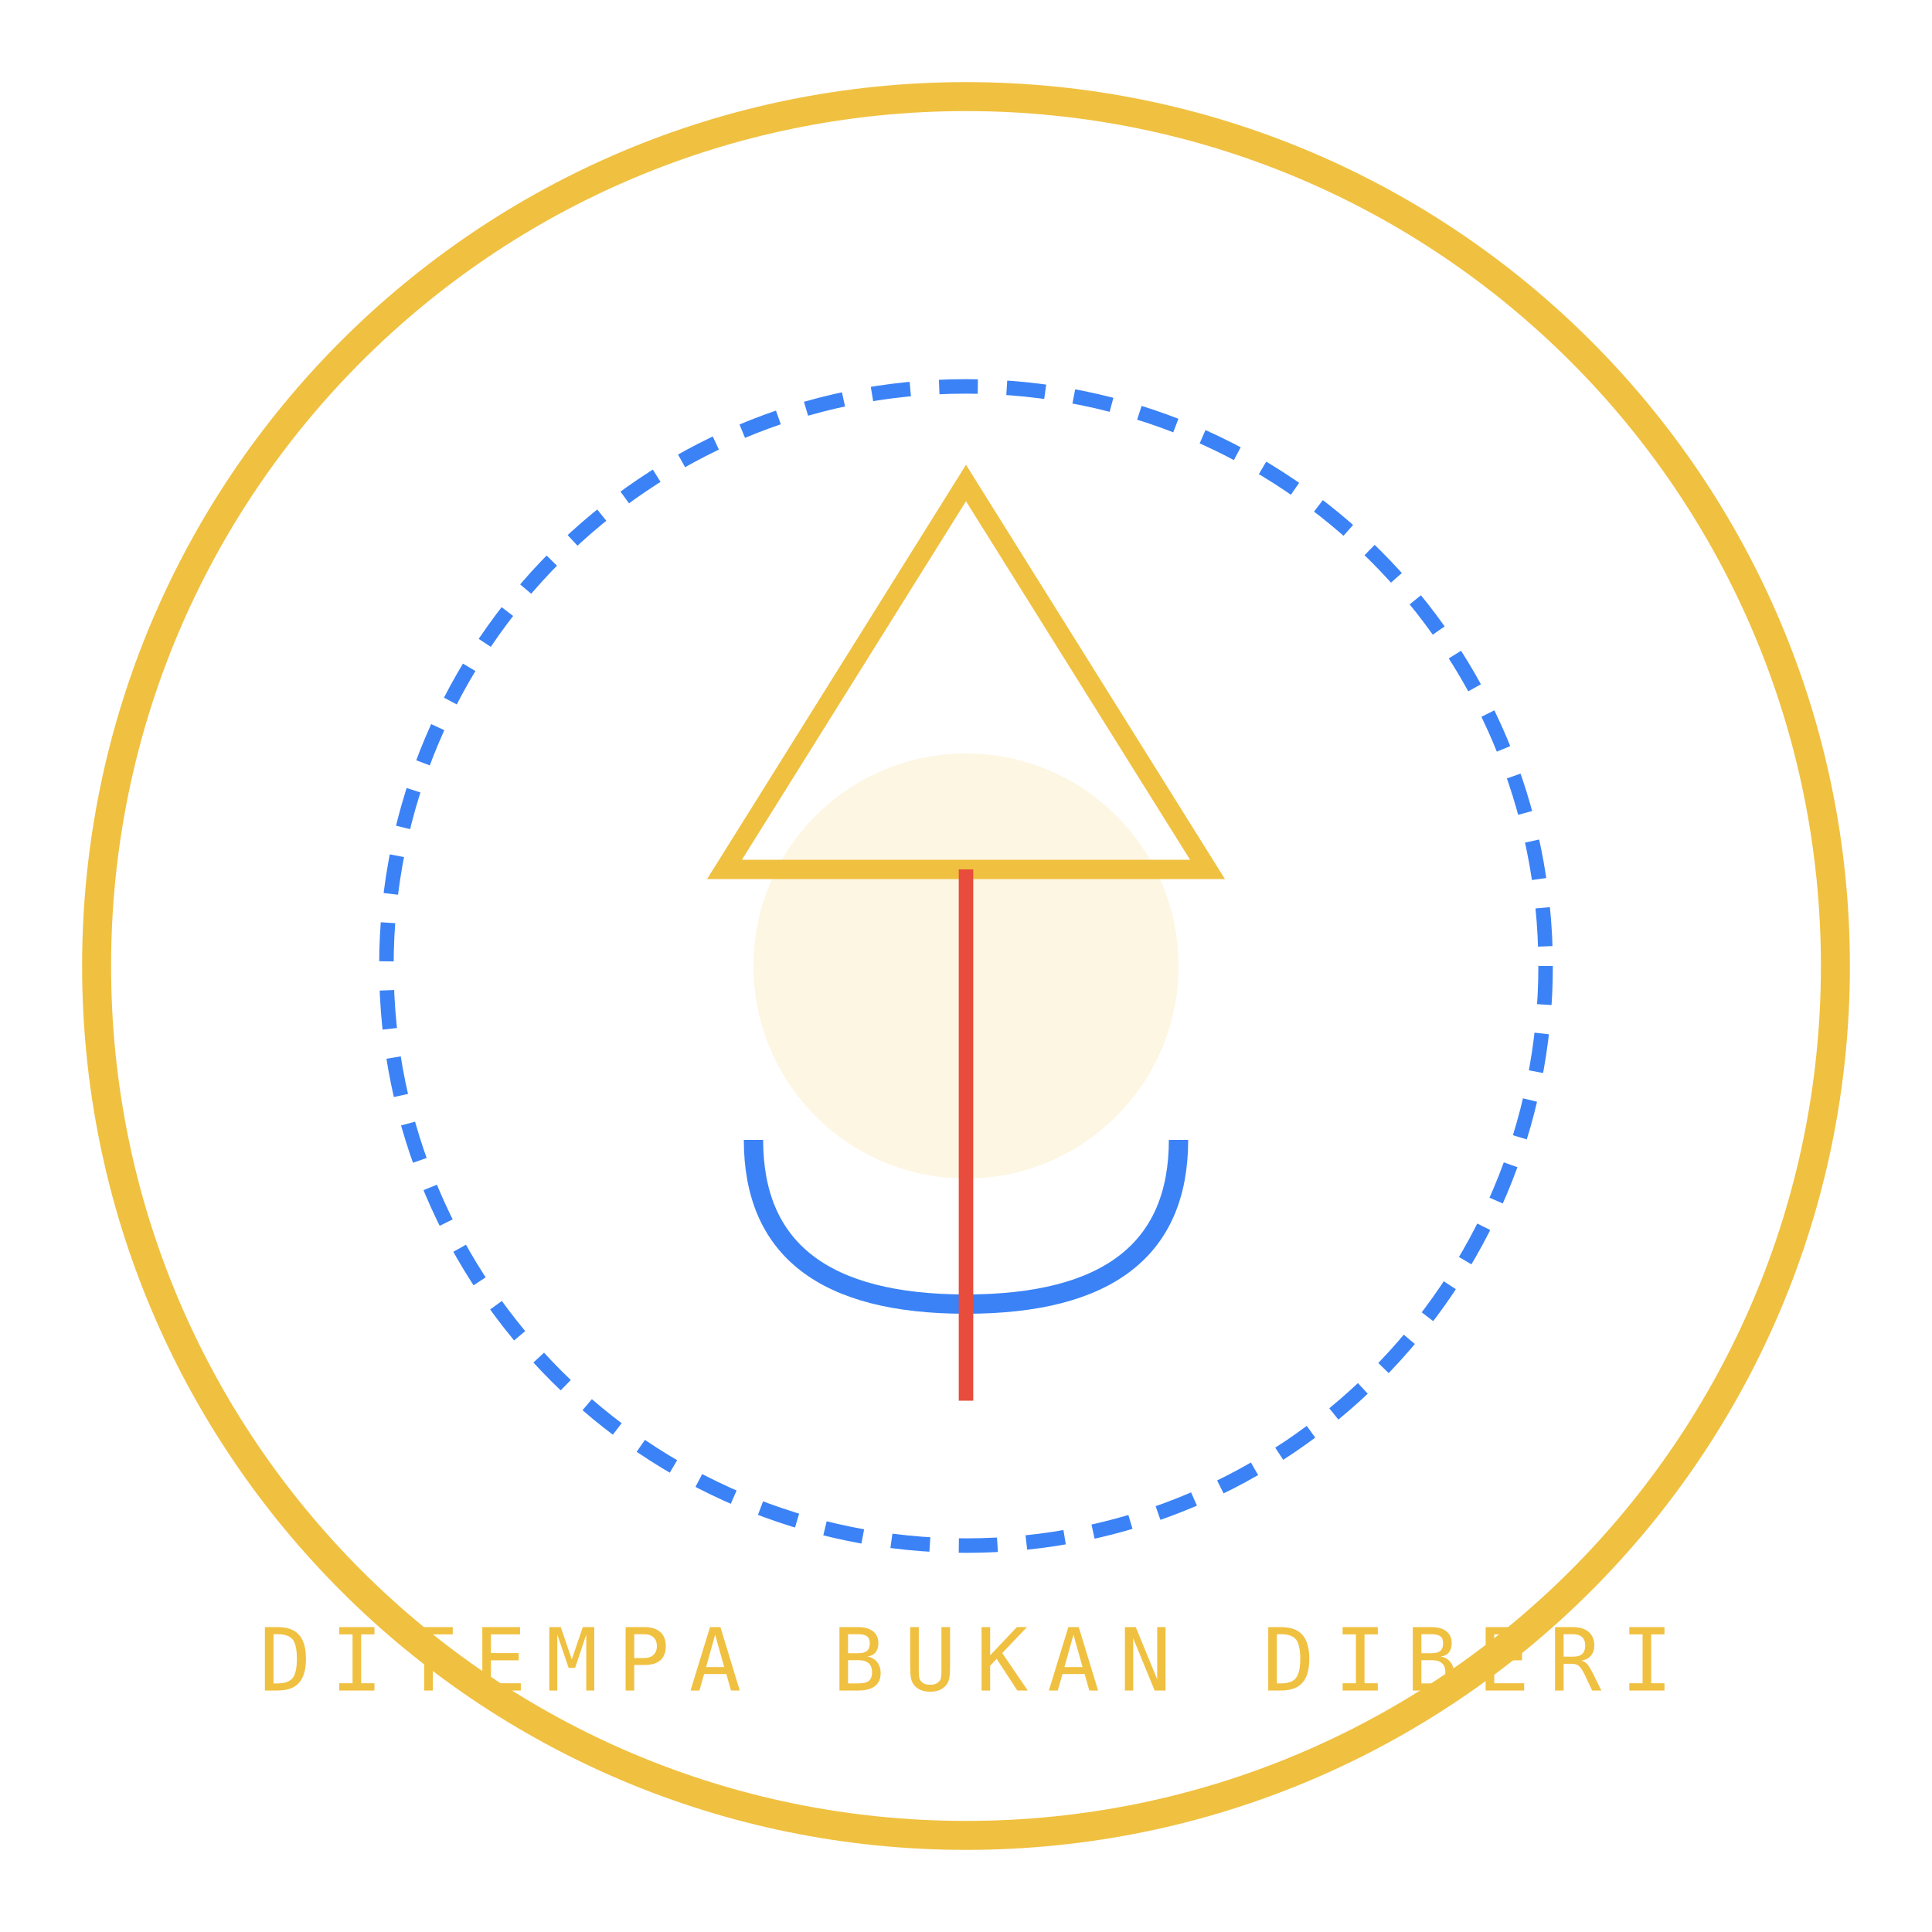
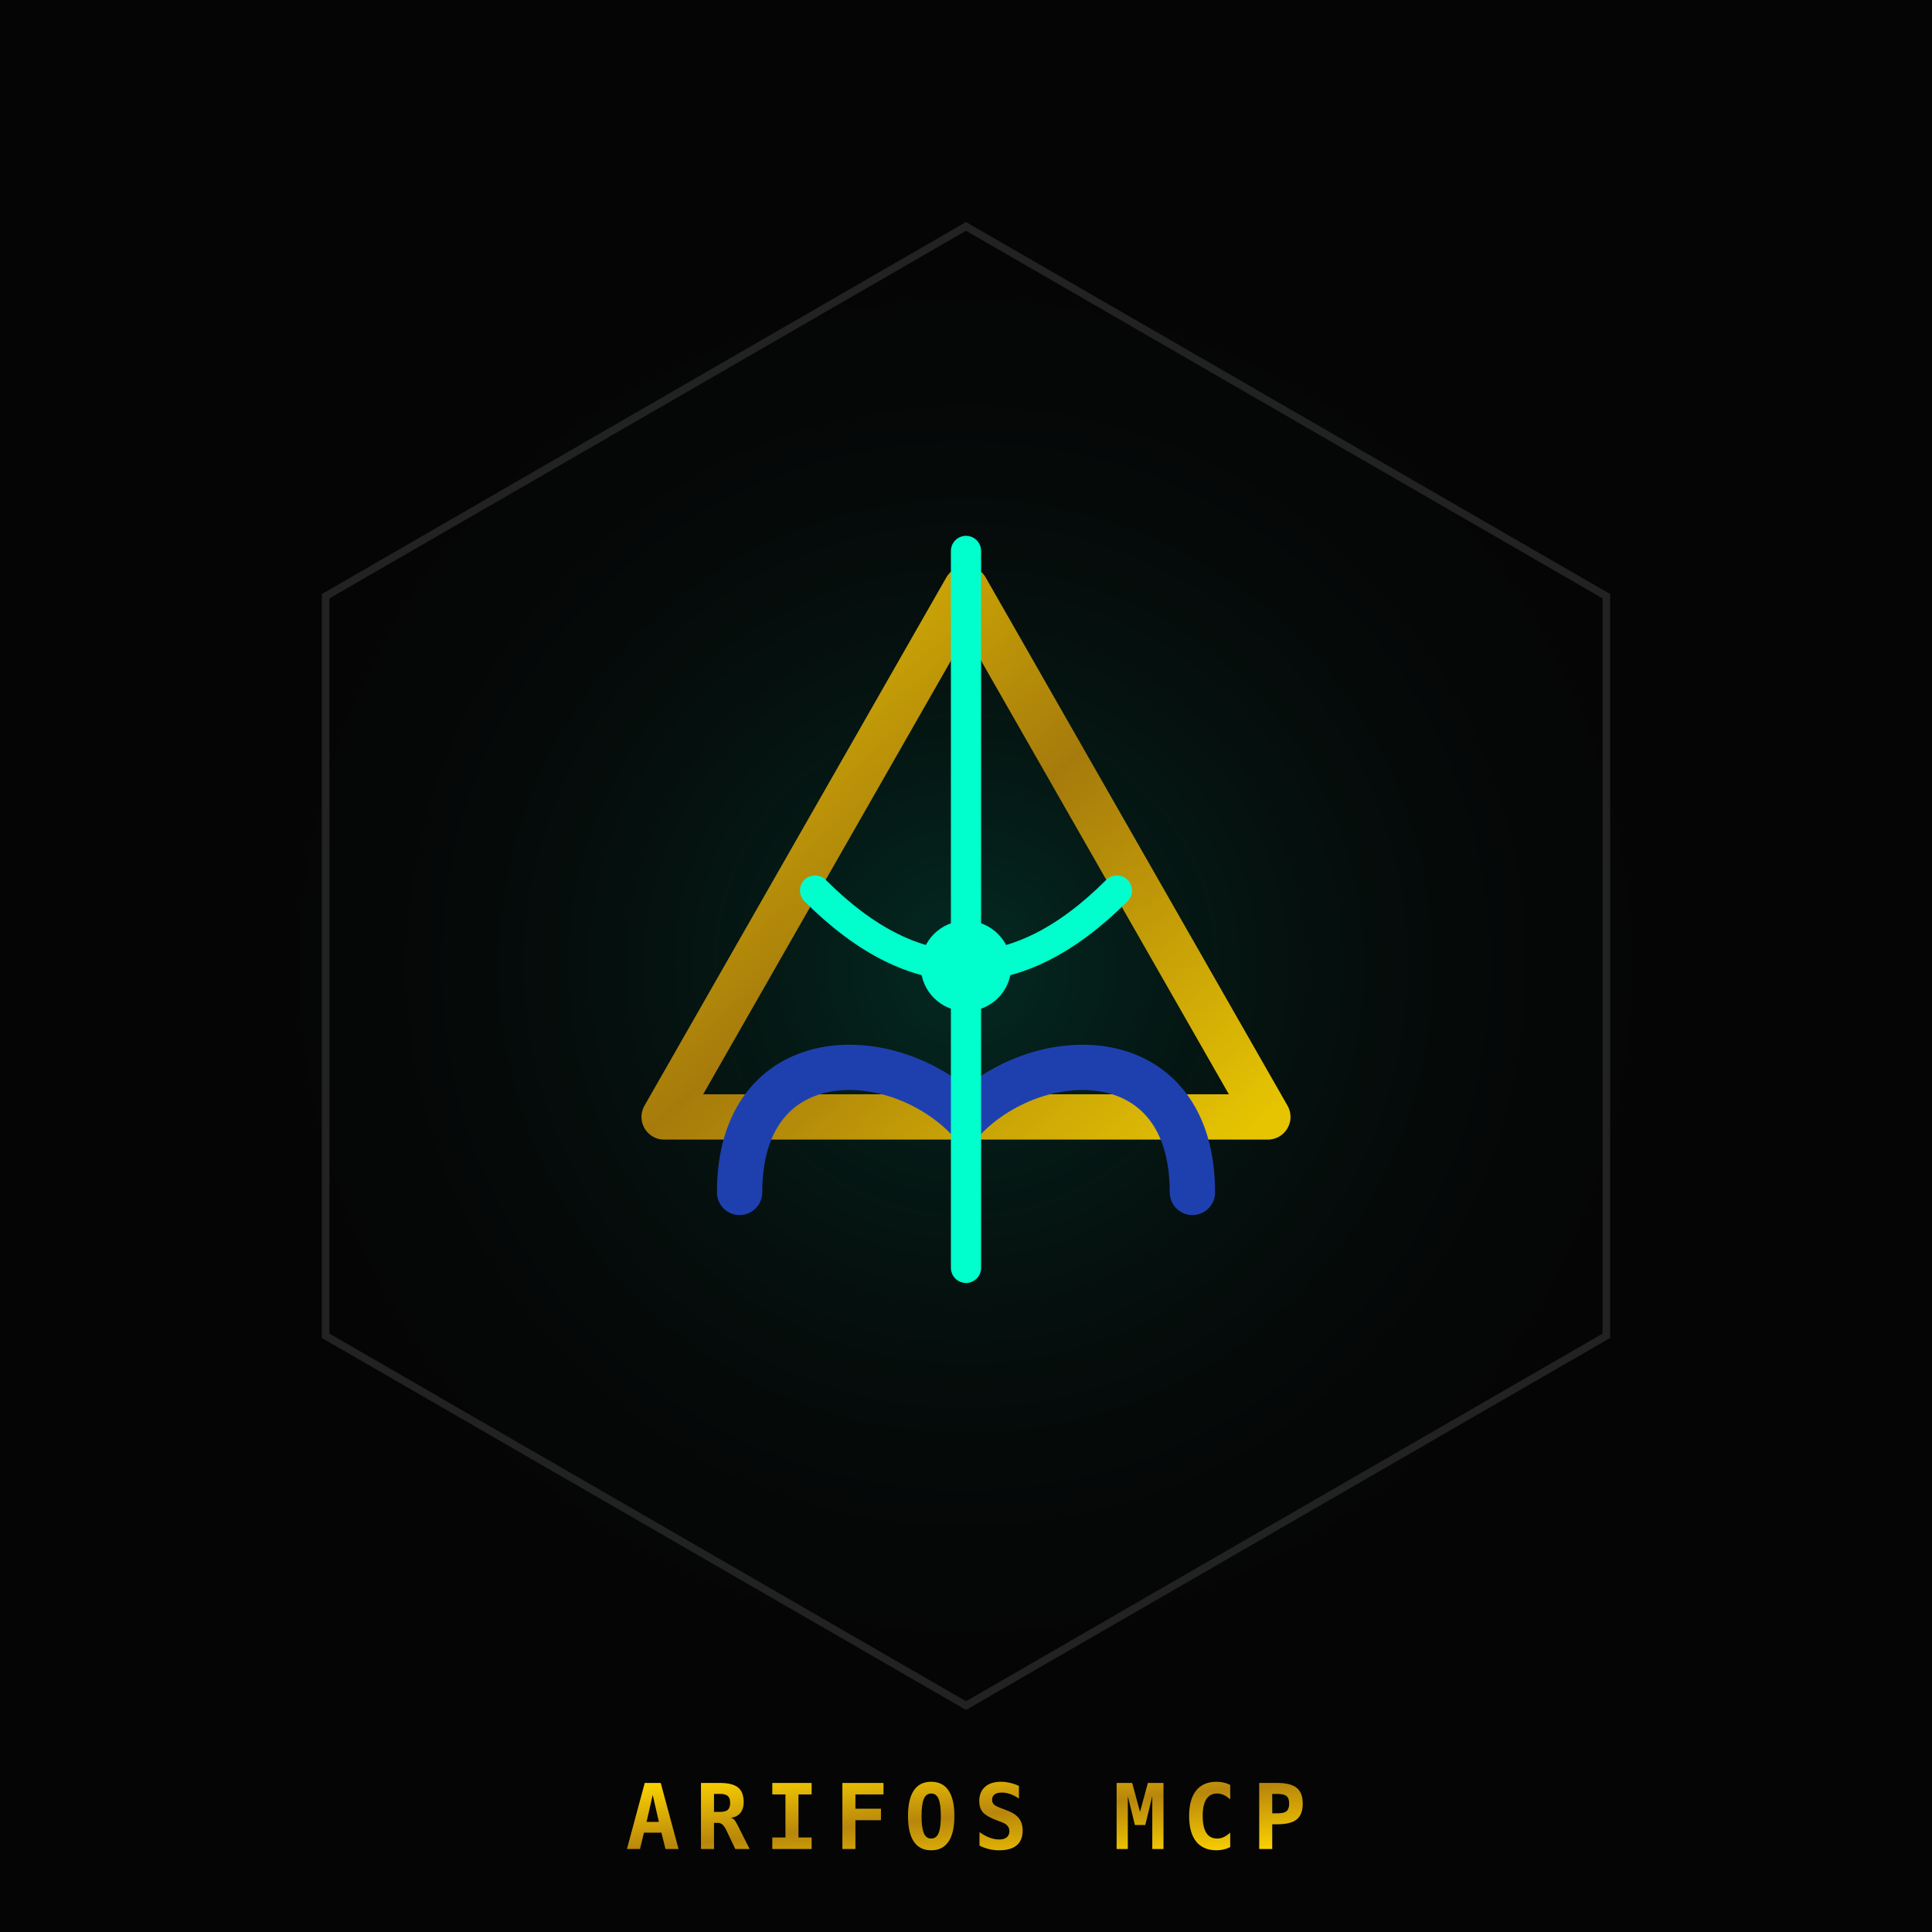
- <svg xmlns="http://www.w3.org/2000/svg" viewBox="0 0 200 200" width="200" height="200">
-   <circle cx="100" cy="100" r="90" fill="none" stroke="#f0c040" stroke-width="3" />
-   <circle cx="100" cy="100" r="60" fill="none" stroke="#3b82f6" stroke-width="1.5" stroke-dasharray="4 3" />
-   <circle cx="100" cy="100" r="22" fill="#f0c040" opacity="0.15" />
-   <polygon points="100,50 75,90 125,90" fill="none" stroke="#f0c040" stroke-width="2" />
-   <path d="M78 118 Q78 135 100 135 Q122 135 122 118" fill="none" stroke="#3b82f6" stroke-width="2" />
-   <line x1="100" y1="90" x2="100" y2="145" stroke="#e74c3c" stroke-width="1.5" />
-   <text x="100" y="175" text-anchor="middle" font-family="monospace" font-size="9" fill="#f0c040" letter-spacing="2">DITEMPA BUKAN DIBERI</text>
+ <svg xmlns="http://www.w3.org/2000/svg" width="512" height="512" viewBox="0 0 512 512" fill="none">
+   <defs>
+     <radialGradient id="kernelGlow" cx="50%" cy="50%" r="50%" fx="50%" fy="50%">
+       <stop offset="0%" stop-color="#00FFCC" stop-opacity="0.15" />
+       <stop offset="100%" stop-color="#050505" stop-opacity="0" />
+     </radialGradient>
+     <linearGradient id="sovereignGold" x1="0%" y1="0%" x2="100%" y2="100%">
+       <stop offset="0%" stop-color="#FFD700" />
+       <stop offset="50%" stop-color="#B8860B" />
+       <stop offset="100%" stop-color="#FFD700" />
+     </linearGradient>
+   </defs>
+   <rect width="512" height="512" fill="#050505" />
+   <circle cx="256" cy="256" r="200" fill="url(#kernelGlow)" />
+   <path d="M256 60L425.7 158V354L256 452L86.3 354V158L256 60Z" stroke="#222" stroke-width="2" />
+   <g transform="translate(256, 256)">
+     <path d="M-80 40 L0 -100 L80 40 Z" stroke="url(#sovereignGold)" stroke-width="12" stroke-linejoin="round" opacity="0.9" />
+     <path d="M-60 60 C-60 20, -20 20, 0 40 C20 20, 60 20, 60 60" stroke="#1E40AF" stroke-width="12" stroke-linecap="round" />
+     <path d="M0 -110 V80 M-40 -20 Q0 20 40 -20" stroke="#00FFCC" stroke-width="8" stroke-linecap="round" />
+   </g>
+   <circle cx="256" cy="256" r="12" fill="#00FFCC">
+     <animate attributeName="r" values="10;15;10" dur="3s" repeatCount="indefinite" />
+     <animate attributeName="opacity" values="0.5;1;0.5" dur="3s" repeatCount="indefinite" />
+   </circle>
+   <text x="256" y="490" text-anchor="middle" fill="url(#sovereignGold)" font-family="JetBrains Mono, monospace" font-size="24" font-weight="bold" letter-spacing="4">ARIFOS MCP</text>
</svg>
